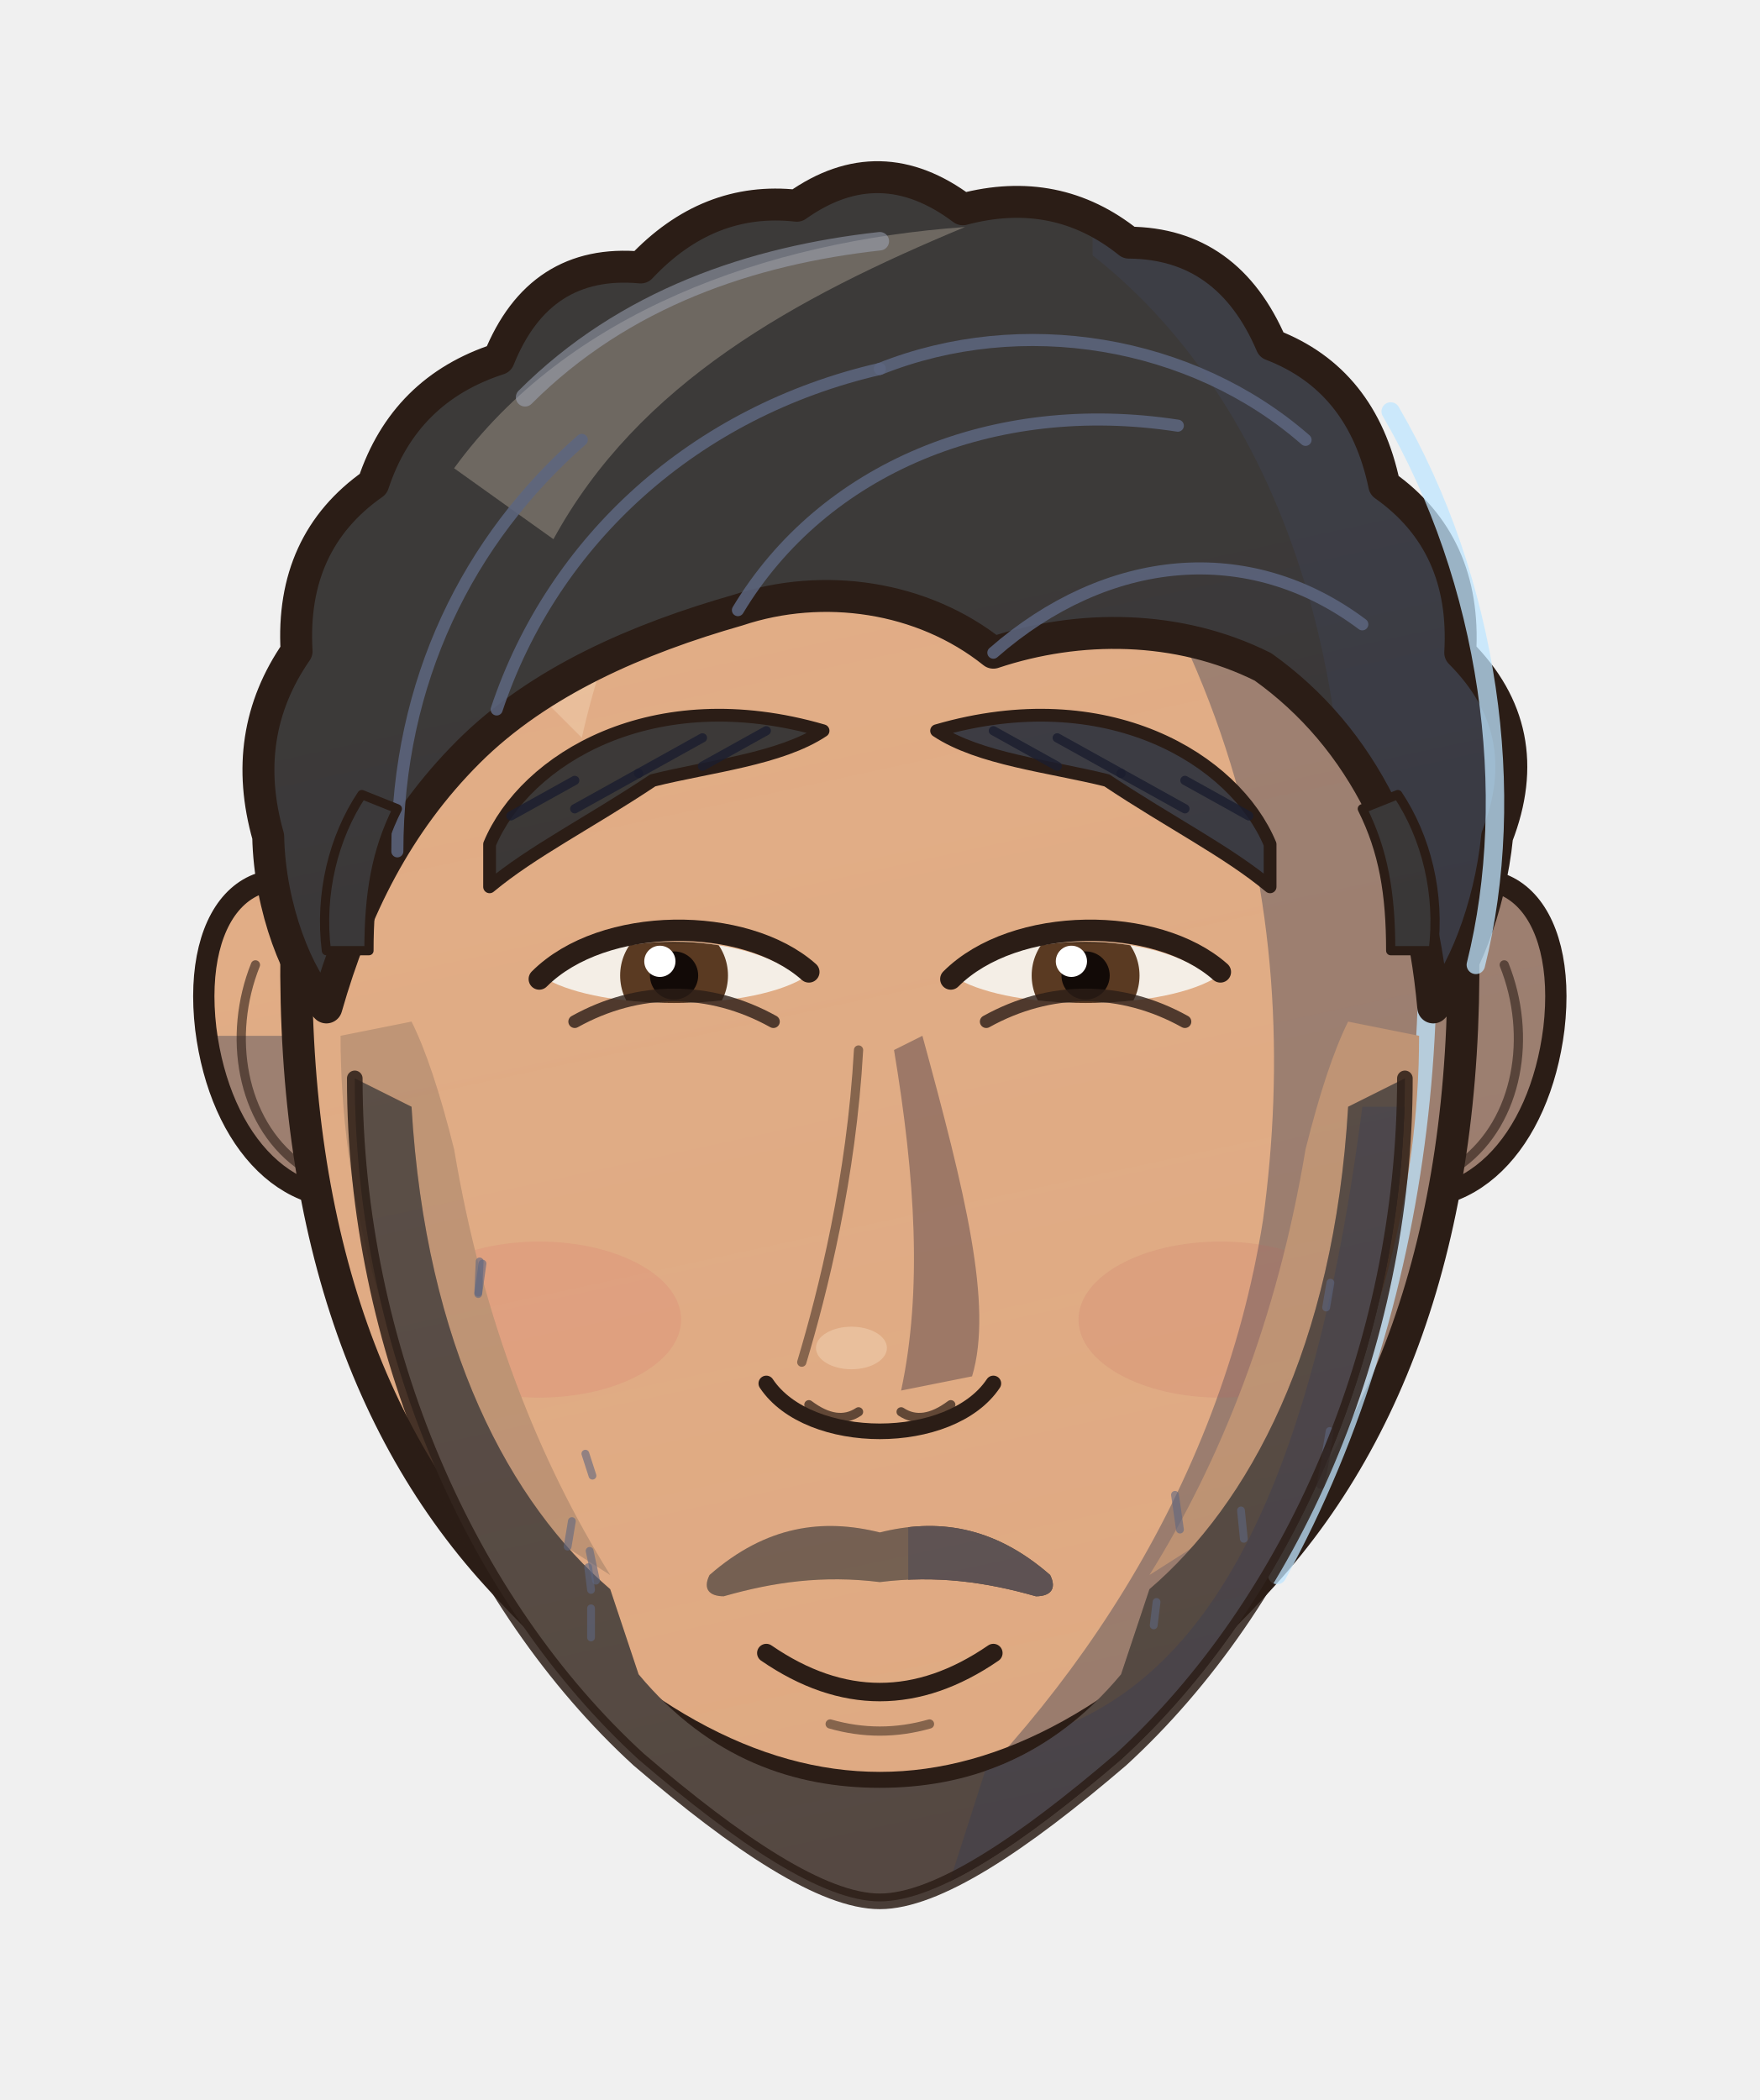
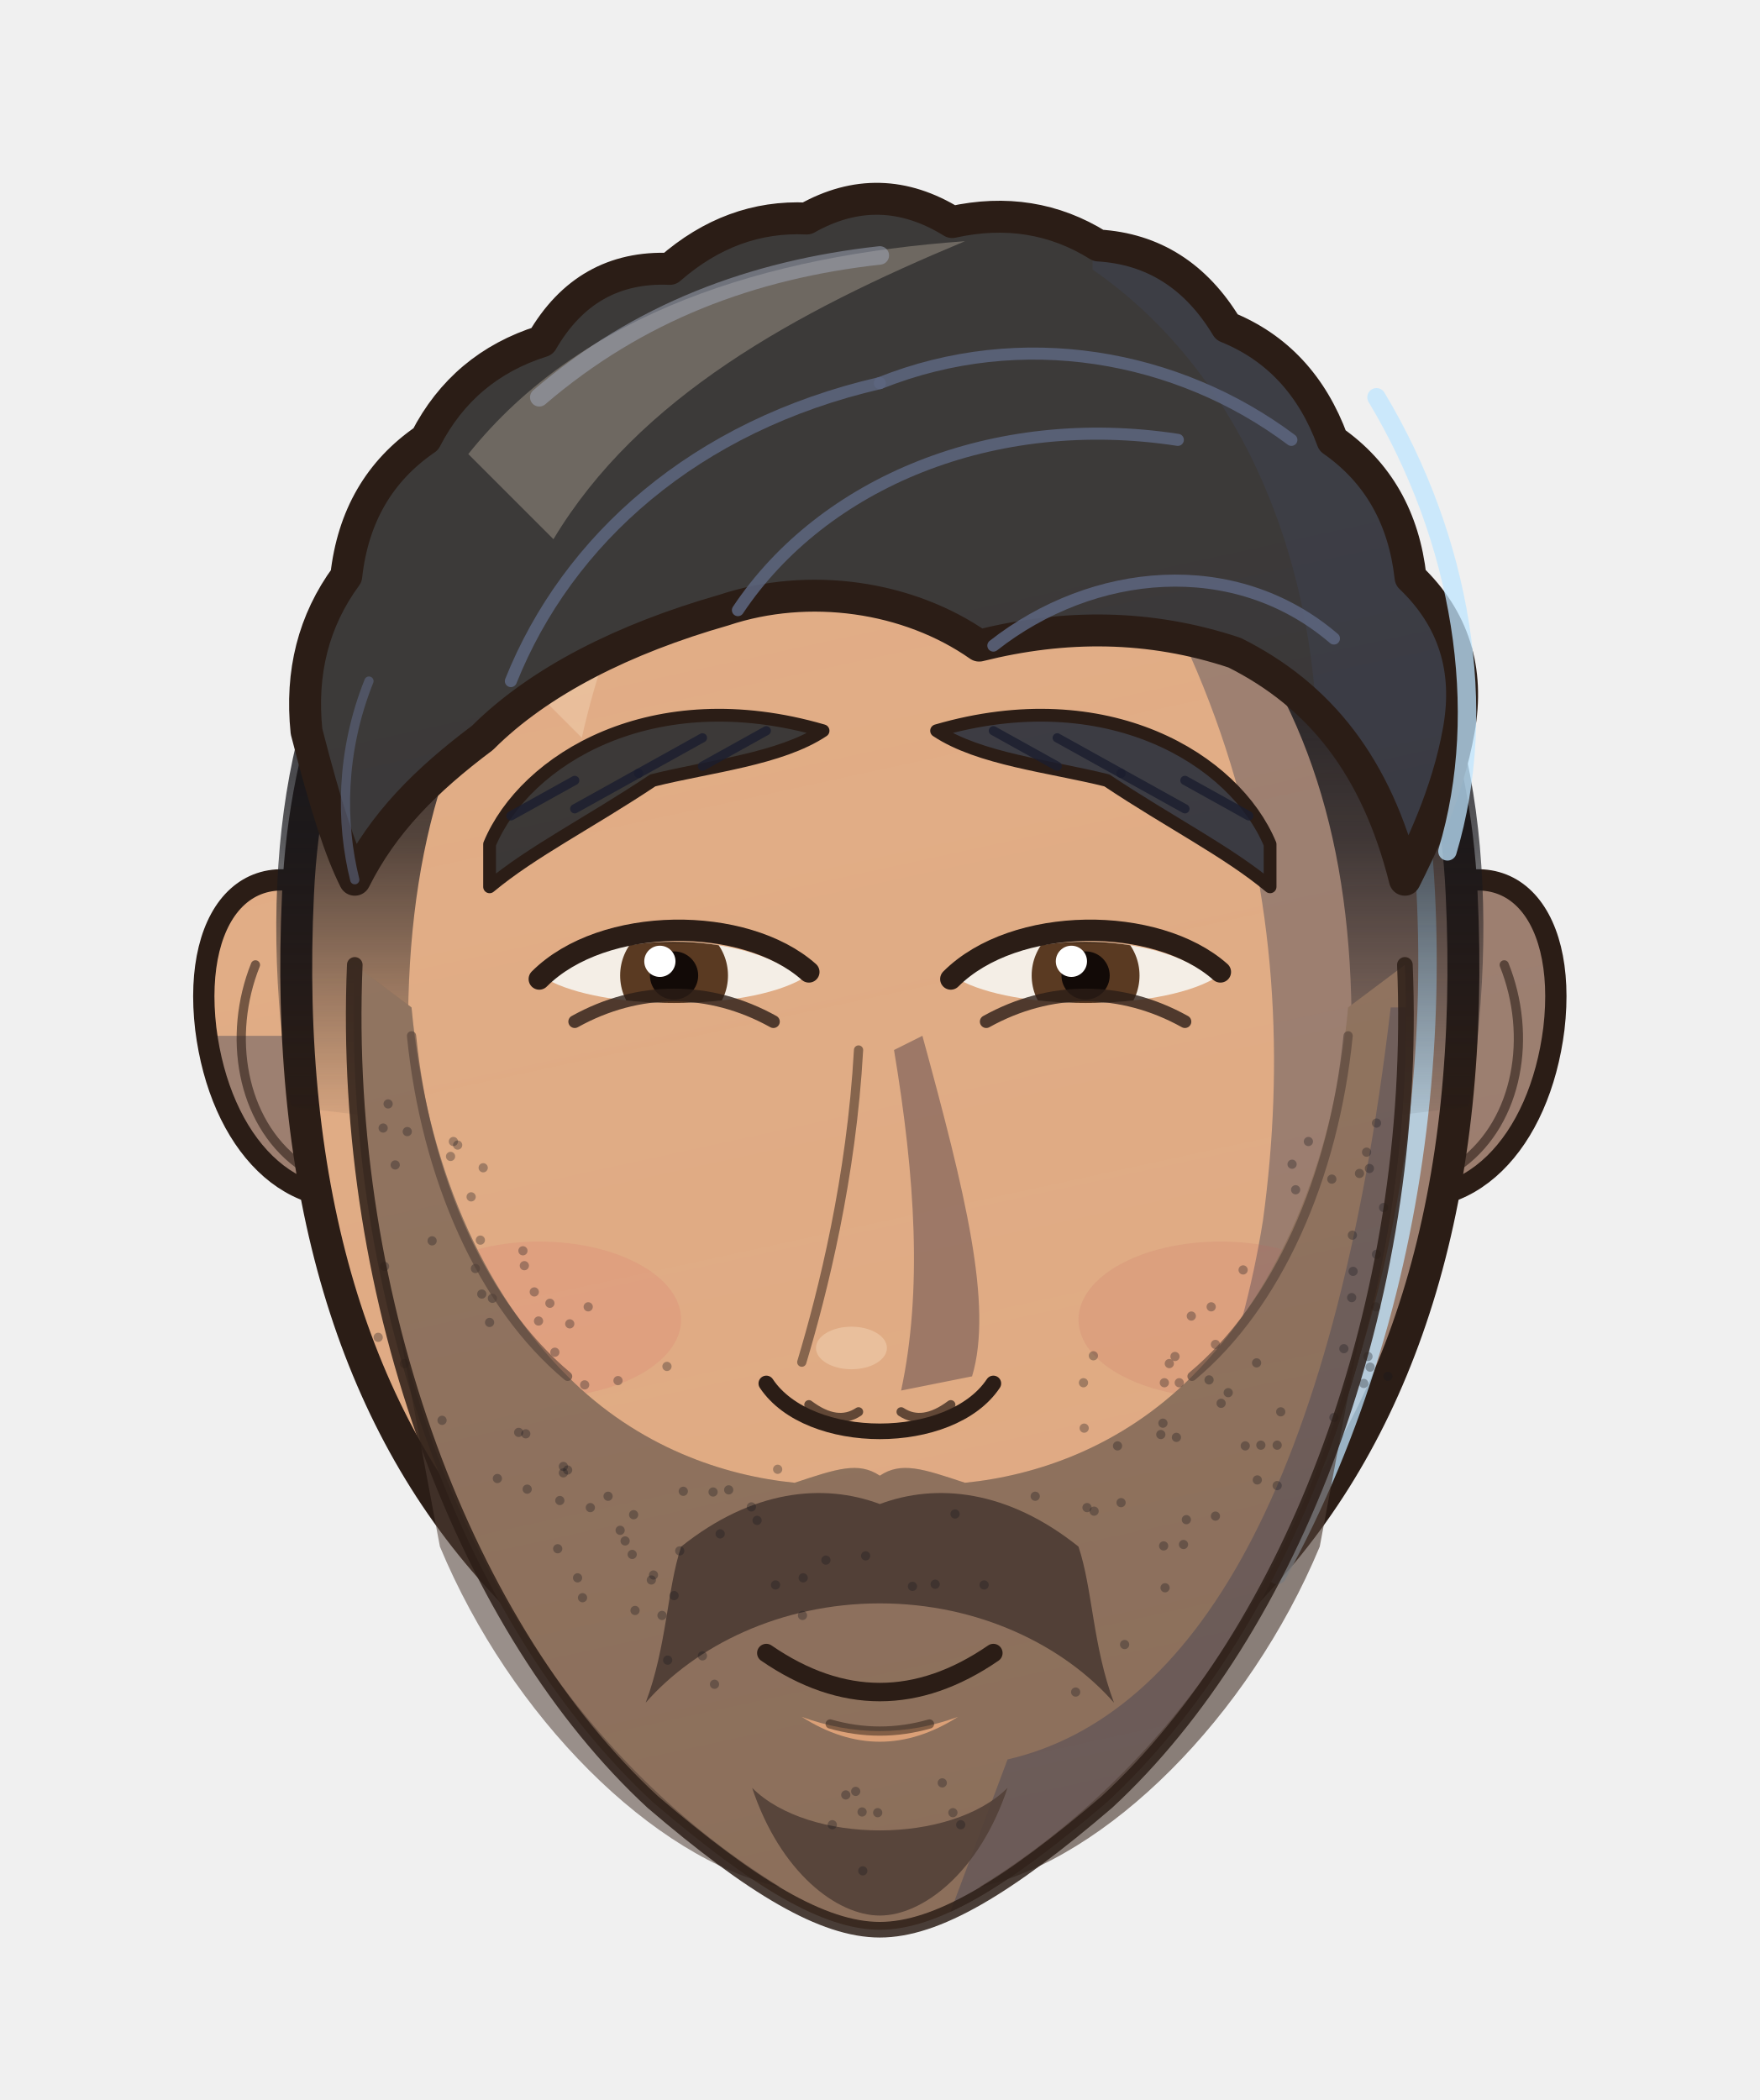
<svg xmlns="http://www.w3.org/2000/svg" viewBox="176 4 248 296" width="248" height="296">
  <defs>
    <linearGradient id="form" gradientUnits="userSpaceOnUse" x1="170" y1="120" x2="470" y2="1500">
      <stop offset="0" stop-color="#fff1d6" stop-opacity="0.16" />
      <stop offset="0.45" stop-color="#fff1d6" stop-opacity="0" />
      <stop offset="1" stop-color="#0b1030" stop-opacity="0.18" />
    </linearGradient>
+     <linearGradient id="fade" x1="0" y1="0" x2="0" y2="1">
+       <stop offset="0" stop-color="#17171c" stop-opacity="1" />
+       <stop offset="0.5" stop-color="#17171c" stop-opacity="0.7" />
+       <stop offset="1" stop-color="#17171c" stop-opacity="0.05" />
+     </linearGradient>
    <clipPath id="c1">
      <path d="M226,132 C212,122 203,132 205,149 C207,165 217,176 230,172 Z" />
    </clipPath>
    <clipPath id="c2">
      <path d="M 374,132 C 388,122 397,132 395,149 C 393,165 383,176 370,172 Z" />
    </clipPath>
    <clipPath id="c3">
      <path d="M300,50 C352,50 380,86 382,130 C384,172 374,204 354,226 C336,246 318,256 300,256 C282,256 264,246 246,226 C226,204 216,172 218,130 C220,86 248,50 300,50 Z" />
    </clipPath>
    <clipPath id="c4">
-       <path d="M213.8,121.9 Q209.7,107.5 217.8,95.8 Q216.9,80.4 228.6,72.2 Q233.0,58.9 246.3,54.6 Q252.0,40.4 266.3,41.7 Q275.8,31.6 288.3,33.0 Q300.0,24.7 311.7,33.5 Q324.9,30.0 335.1,38.2 Q349.1,38.3 355.2,52.6 Q368.0,57.5 371.1,72.4 Q382.7,80.6 381.8,96.0 Q392.8,107.0 387.0,121.9 C386,132 382,142 378,146 C376,124 368,108 354,98 C342,92 328,92 316,96 C306,88 292,86 280,90 C266,94 252,100 242,110 C232,120 226,132 222,146 C218,142 214,132 213.8,121.9 Z" />
+       <path d="M219.2,107.1 Q217.9,94.6 224.8,85.2 Q226.2,72.6 236.0,65.9 Q241.3,55.6 252.4,52.1 Q258.6,41.4 270.4,41.9 Q279.1,34.3 289.7,34.8 Q300.0,29.0 310.2,35.3 Q321.5,32.8 330.8,38.6 Q342.4,39.3 348.9,50.1 Q359.5,54.4 363.8,66.1 Q373.4,72.8 374.8,85.4 Q383.9,94.1 381.6,106.9 C380,116 376,124 374,128 C370,112 362,102 350,96 C338,92 326,92 314,95 C304,88 290,86 278,90 C264,94 252,100 244,108 C236,114 230,120 226,128 C224,124 222,118 219.2,107.1 Z" />
    </clipPath>
    <clipPath id="c5">
-       <path d="M222,138 C221,130 223,122 227,116 L232,118 C229,124 228,130 228,138 Z" />
+       <path d="M245,123 C250,111 268,100 292,107 C286,111 276,112 268,114 C259,120 251,124 245,129 Z" />
    </clipPath>
    <clipPath id="c6">
-       <path d="M 378,138 C 379,130 377,122 373,116 L 368,118 C 371,124 372,130 372,138 Z" />
+       <path d="M 355,123 C 350,111 332,100 308,107 C 314,111 324,112 332,114 C 341,120 349,124 355,129 Z" />
    </clipPath>
    <clipPath id="c7">
-       <path d="M245,123 C250,111 268,100 292,107 C286,111 276,112 268,114 C259,120 251,124 245,129 Z" />
+       <path d="M253,142 C261,135 281,135 289,142 C281,146.5 261,146.5 253,142 Z" />
    </clipPath>
    <clipPath id="c8">
-       <path d="M 355,123 C 350,111 332,100 308,107 C 314,111 324,112 332,114 C 341,120 349,124 355,129 Z" />
+       <path d="M311,142 C319,135 339,135 347,142 C339,146.5 319,146.5 311,142 Z" />
    </clipPath>
    <clipPath id="c9">
-       <path d="M253,142 C261,135 281,135 289,142 C281,146.5 261,146.5 253,142 Z" />
-     </clipPath>
-     <clipPath id="c10">
-       <path d="M311,142 C319,135 339,135 347,142 C339,146.5 319,146.5 311,142 Z" />
-     </clipPath>
-     <clipPath id="c11">
-       <path d="M224,150 C224,172 230,194 240,212 L262,226 C252,210 244,190 240,166 C238,158 236,152 234,148 Z" />
-     </clipPath>
-     <clipPath id="c12">
-       <path d="M 376,150 C 376,172 370,194 360,212 L 338,226 C 348,210 356,190 360,166 C 362,158 364,152 366,148 Z" />
-     </clipPath>
-     <clipPath id="c13">
-       <path d="M226,156 C226,194 242,230 266,252 C280,264 292,272 300,272 C308,272 320,264 334,252 C358,230 374,194 374,156 L366,160 C364,194 352,216 338,228 L334,240 C324,252 312,256 300,256 C288,256 276,252 266,240 L262,228 C248,216 236,194 234,160 Z" />
-     </clipPath>
-     <clipPath id="c14">
-       <path d="M276,226 C284,219 292,218 300,220 C308,218 316,219 324,226 C325,228 324,229 322,229 C315,227 308,226 300,227 C292,226 285,227 278,229 C276,229 275,228 276,226 Z" />
+       <path d="M226,140 C224,188 242,234 268,258 C282,270 292,276 300,276 C308,276 318,270 332,258 C358,234 376,188 374,140 L366,146 C364,168 356,186 344,198 C334,208 322,212 312,213 C306,211 303,210 300,212 C297,210 294,211 288,213 C278,212 266,208 256,198 C244,186 236,168 234,146 Z" />
    </clipPath>
  </defs>
  <rect x="200" y="290" width="200" height="40" fill="none" />
  <path d="M226,132 C212,122 203,132 205,149 C207,165 217,176 230,172 Z" fill="#dba077" />
  <g clip-path="url(#c1)">
    <path d="M190,150 L240,150 L240,190 L190,190 Z" fill="#8c6c5f" />
    <rect x="0" y="0" width="600" height="1400" fill="url(#form)" />
  </g>
  <path d="M226,132 C212,122 203,132 205,149 C207,165 217,176 230,172 Z" fill="none" stroke="#2b1d16" stroke-width="3.0" stroke-linejoin="round" />
  <path d="M 374,132 C 388,122 397,132 395,149 C 393,165 383,176 370,172 Z" fill="#dba077" />
  <g clip-path="url(#c2)">
    <path d="M360,110 L410,110 L410,190 L360,190 Z" fill="#8c6c5f" />
    <rect x="0" y="0" width="600" height="1400" fill="url(#form)" />
  </g>
  <path d="M 374,132 C 388,122 397,132 395,149 C 393,165 383,176 370,172 Z" fill="none" stroke="#2b1d16" stroke-width="3.0" stroke-linejoin="round" />
  <path d="M212,140 C208,150 210,162 218,168" fill="none" stroke="#2b1d16" stroke-width="1.3" stroke-linecap="round" stroke-linejoin="round" opacity="0.6" />
  <path d="M388,140 C392,150 390,162 382,168" fill="none" stroke="#2b1d16" stroke-width="1.3" stroke-linecap="round" stroke-linejoin="round" opacity="0.6" />
  <path d="M300,50 C352,50 380,86 382,130 C384,172 374,204 354,226 C336,246 318,256 300,256 C282,256 264,246 246,226 C226,204 216,172 218,130 C220,86 248,50 300,50 Z" fill="#dba077" />
  <g clip-path="url(#c3)">
    <path d="M300,40 C356,46 386,86 384,130 C384,174 372,210 352,232 C334,254 316,266 300,268 C326,246 348,214 354,176 C360,132 350,82 300,40 Z" fill="#8c6c5f" />
    <path d="M246,96 C252,78 266,66 284,62 C270,74 262,90 258,108 Z" fill="#e6b894" opacity="0.85" />
    <rect x="0" y="0" width="600" height="1400" fill="url(#form)" />
  </g>
  <path d="M300,50 C352,50 380,86 382,130 C384,172 374,204 354,226 C336,246 318,256 300,256 C282,256 264,246 246,226 C226,204 216,172 218,130 C220,86 248,50 300,50 Z" fill="none" stroke="#2b1d16" stroke-width="4.5" stroke-linejoin="round" />
  <path d="M372,96 C382,136 378,186 356,226" fill="none" stroke="#bfe6ff" stroke-width="2.6" stroke-linecap="round" opacity="0.75" />
  <ellipse cx="252" cy="190" rx="20" ry="11" fill="#d9706a" opacity="0.18" />
  <ellipse cx="348" cy="190" rx="20" ry="11" fill="#c0605e" opacity="0.15" />
-   <path d="M213.8,121.9 Q209.7,107.5 217.8,95.8 Q216.9,80.4 228.6,72.2 Q233.0,58.9 246.3,54.6 Q252.0,40.4 266.3,41.7 Q275.8,31.6 288.3,33.0 Q300.0,24.7 311.7,33.5 Q324.9,30.0 335.1,38.2 Q349.1,38.3 355.2,52.6 Q368.0,57.5 371.1,72.4 Q382.7,80.6 381.8,96.0 Q392.8,107.0 387.0,121.9 C386,132 382,142 378,146 C376,124 368,108 354,98 C342,92 328,92 316,96 C306,88 292,86 280,90 C266,94 252,100 242,110 C232,120 226,132 222,146 C218,142 214,132 213.8,121.9 Z" fill="#17171c" />
+   <path d="M217,160 C212,128 216,100 230,82 L248,94 C236,112 232,134 234,162 Z" fill="url(#fade)" />
+   <path d="M 383,160 C 388,128 384,100 370,82 L 352,94 C 364,112 368,134 366,162 Z" fill="url(#fade)" />
+   <path d="M219.2,107.1 Q217.9,94.6 224.8,85.2 Q226.2,72.6 236.0,65.9 Q241.3,55.6 252.4,52.1 Q258.6,41.4 270.4,41.9 Q279.1,34.3 289.7,34.8 Q300.0,29.0 310.2,35.3 Q321.5,32.8 330.8,38.6 Q342.4,39.3 348.9,50.1 Q359.5,54.4 363.8,66.1 Q373.4,72.8 374.8,85.4 Q383.9,94.1 381.6,106.9 C380,116 376,124 374,128 C370,112 362,102 350,96 C338,92 326,92 314,95 C304,88 290,86 278,90 C264,94 252,100 244,108 C236,114 230,120 226,128 C224,124 222,118 219.2,107.1 Z" fill="#17171c" />
  <g clip-path="url(#c4)">
-     <path d="M330,26 C374,40 396,90 384,148 L364,148 C370,104 358,62 330,40 Z" fill="#181b2a" />
-     <path d="M240,70 C256,48 284,38 312,36 C288,46 266,58 254,80 Z" fill="#5d5854" opacity="0.85" />
-     <rect x="0" y="0" width="600" height="1400" fill="url(#form)" />
-   </g>
-   <path d="M213.8,121.9 Q209.7,107.5 217.8,95.8 Q216.9,80.4 228.6,72.2 Q233.0,58.9 246.3,54.6 Q252.0,40.4 266.3,41.7 Q275.8,31.6 288.3,33.0 Q300.0,24.7 311.7,33.5 Q324.9,30.0 335.1,38.2 Q349.1,38.3 355.2,52.6 Q368.0,57.5 371.1,72.4 Q382.7,80.6 381.8,96.0 Q392.8,107.0 387.0,121.9 C386,132 382,142 378,146 C376,124 368,108 354,98 C342,92 328,92 316,96 C306,88 292,86 280,90 C266,94 252,100 242,110 C232,120 226,132 222,146 C218,142 214,132 213.8,121.9 Z" fill="none" stroke="#2b1d16" stroke-width="4.5" stroke-linejoin="round" />
-   <path d="M372,62 C386,86 390,116 384,140" fill="none" stroke="#bfe6ff" stroke-width="2.6" stroke-linecap="round" opacity="0.75" />
-   <path d="M246,104 C254,80 274,62 300,56" fill="none" stroke="#5d6680" stroke-width="1.7" stroke-linecap="round" stroke-linejoin="round" opacity="0.85" />
-   <path d="M280,90 C292,70 316,60 342,64" fill="none" stroke="#5d6680" stroke-width="1.7" stroke-linecap="round" stroke-linejoin="round" opacity="0.85" />
-   <path d="M316,96 C332,82 352,80 368,92" fill="none" stroke="#5d6680" stroke-width="1.7" stroke-linecap="round" stroke-linejoin="round" opacity="0.85" />
-   <path d="M232,124 C232,100 242,80 258,66" fill="none" stroke="#5d6680" stroke-width="1.7" stroke-linecap="round" stroke-linejoin="round" opacity="0.85" />
-   <path d="M300,56 C320,48 344,52 360,66" fill="none" stroke="#5d6680" stroke-width="1.7" stroke-linecap="round" stroke-linejoin="round" opacity="0.85" />
-   <path d="M250,60 C264,46 282,40 300,38" fill="none" stroke="#a3abc0" stroke-width="2.6" stroke-linecap="round" stroke-linejoin="round" opacity="0.5" />
-   <path d="M222,138 C221,130 223,122 227,116 L232,118 C229,124 228,130 228,138 Z" fill="#17171c" />
+     <path d="M330,28 C372,40 392,86 380,130 L360,130 C366,96 356,60 330,42 Z" fill="#181b2a" />
+     <path d="M242,68 C258,48 284,40 312,38 C288,48 266,60 254,80 Z" fill="#5d5854" opacity="0.85" />
+     <rect x="0" y="0" width="600" height="1400" fill="url(#form)" />
+   </g>
+   <path d="M219.2,107.1 Q217.9,94.6 224.8,85.2 Q226.2,72.6 236.0,65.9 Q241.3,55.6 252.4,52.1 Q258.6,41.4 270.4,41.9 Q279.1,34.3 289.7,34.8 Q300.0,29.0 310.2,35.3 Q321.5,32.8 330.8,38.6 Q342.4,39.3 348.9,50.1 Q359.5,54.4 363.8,66.1 Q373.4,72.8 374.8,85.4 Q383.9,94.1 381.6,106.9 C380,116 376,124 374,128 C370,112 362,102 350,96 C338,92 326,92 314,95 C304,88 290,86 278,90 C264,94 252,100 244,108 C236,114 230,120 226,128 C224,124 222,118 219.2,107.1 Z" fill="none" stroke="#2b1d16" stroke-width="4.5" stroke-linejoin="round" />
+   <path d="M370,60 C382,80 386,104 380,124" fill="none" stroke="#bfe6ff" stroke-width="2.6" stroke-linecap="round" opacity="0.75" />
+   <path d="M248,100 C256,80 274,64 300,58" fill="none" stroke="#5d6680" stroke-width="1.7" stroke-linecap="round" stroke-linejoin="round" opacity="0.85" />
+   <path d="M280,90 C292,72 316,62 342,66" fill="none" stroke="#5d6680" stroke-width="1.7" stroke-linecap="round" stroke-linejoin="round" opacity="0.85" />
+   <path d="M316,95 C330,84 350,82 364,94" fill="none" stroke="#5d6680" stroke-width="1.7" stroke-linecap="round" stroke-linejoin="round" opacity="0.85" />
+   <path d="M300,58 C320,50 342,54 358,66" fill="none" stroke="#5d6680" stroke-width="1.7" stroke-linecap="round" stroke-linejoin="round" opacity="0.85" />
+   <path d="M252,60 C266,48 282,42 300,40" fill="none" stroke="#a3abc0" stroke-width="2.6" stroke-linecap="round" stroke-linejoin="round" opacity="0.5" />
+   <path d="M226,128 C224,120 224,110 228,100" fill="none" stroke="#5d6680" stroke-width="1.3" stroke-linecap="round" stroke-linejoin="round" opacity="0.6" />
+   <path d="M245,123 C250,111 268,100 292,107 C286,111 276,112 268,114 C259,120 251,124 245,129 Z" fill="#18171a" />
  <g clip-path="url(#c5)">
-     <rect x="0" y="0" width="600" height="1400" fill="url(#form)" />
-   </g>
-   <path d="M222,138 C221,130 223,122 227,116 L232,118 C229,124 228,130 228,138 Z" fill="none" stroke="#2b1d16" stroke-width="1.3" stroke-linejoin="round" />
-   <path d="M 378,138 C 379,130 377,122 373,116 L 368,118 C 371,124 372,130 372,138 Z" fill="#17171c" />
-   <g clip-path="url(#c6)">
-     <rect x="0" y="0" width="600" height="1400" fill="url(#form)" />
-   </g>
-   <path d="M 378,138 C 379,130 377,122 373,116 L 368,118 C 371,124 372,130 372,138 Z" fill="none" stroke="#2b1d16" stroke-width="1.3" stroke-linejoin="round" />
-   <path d="M245,123 C250,111 268,100 292,107 C286,111 276,112 268,114 C259,120 251,124 245,129 Z" fill="#18171a" />
-   <g clip-path="url(#c7)">
    <rect x="0" y="0" width="600" height="1400" fill="url(#form)" />
  </g>
  <path d="M245,123 C250,111 268,100 292,107 C286,111 276,112 268,114 C259,120 251,124 245,129 Z" fill="none" stroke="#2b1d16" stroke-width="1.8" stroke-linejoin="round" />
  <path d="M 355,123 C 350,111 332,100 308,107 C 314,111 324,112 332,114 C 341,120 349,124 355,129 Z" fill="#18171a" />
-   <g clip-path="url(#c8)">
+   <g clip-path="url(#c6)">
    <path d="M300,90 L360,90 L360,130 L300,130 Z" fill="#191b28" />
    <rect x="0" y="0" width="600" height="1400" fill="url(#form)" />
  </g>
  <path d="M 355,123 C 350,111 332,100 308,107 C 314,111 324,112 332,114 C 341,120 349,124 355,129 Z" fill="none" stroke="#2b1d16" stroke-width="1.8" stroke-linejoin="round" />
  <path d="M248,119 l9,-5" fill="none" stroke="#1a1d2e" stroke-width="1.3" stroke-linecap="round" stroke-linejoin="round" opacity="0.8" />
  <path d="M257,118 l9,-5" fill="none" stroke="#1a1d2e" stroke-width="1.3" stroke-linecap="round" stroke-linejoin="round" opacity="0.8" />
  <path d="M266,113 l9,-5" fill="none" stroke="#1a1d2e" stroke-width="1.3" stroke-linecap="round" stroke-linejoin="round" opacity="0.8" />
  <path d="M275,112 l9,-5" fill="none" stroke="#1a1d2e" stroke-width="1.3" stroke-linecap="round" stroke-linejoin="round" opacity="0.8" />
  <path d="M352,119 l-9,-5" fill="none" stroke="#1a1d2e" stroke-width="1.3" stroke-linecap="round" stroke-linejoin="round" opacity="0.8" />
  <path d="M343,118 l-9,-5" fill="none" stroke="#1a1d2e" stroke-width="1.3" stroke-linecap="round" stroke-linejoin="round" opacity="0.8" />
  <path d="M334,113 l-9,-5" fill="none" stroke="#1a1d2e" stroke-width="1.3" stroke-linecap="round" stroke-linejoin="round" opacity="0.8" />
  <path d="M325,112 l-9,-5" fill="none" stroke="#1a1d2e" stroke-width="1.3" stroke-linecap="round" stroke-linejoin="round" opacity="0.8" />
  <path d="M253,142 C261,135 281,135 289,142 C281,146.5 261,146.5 253,142 Z" fill="#f4eee6" />
-   <g clip-path="url(#c9)">
+   <g clip-path="url(#c7)">
    <circle cx="271" cy="141.5" r="7.6" fill="#5a3a22" />
    <circle cx="271" cy="141.5" r="3.4" fill="#120a07" />
    <circle cx="269" cy="139.5" r="2.2" fill="#fff" />
    <path d="M251,130 L291,130 L291,137 L251,137 Z" fill="#000" opacity="0.18" />
  </g>
  <path d="M252,142 C261,133 281,133 290,141" fill="none" stroke="#2b1d16" stroke-width="3.0" stroke-linecap="round" stroke-linejoin="round" opacity="1.0" />
  <path d="M257,148 C266,143 276,143 285,148" fill="none" stroke="#2b1d16" stroke-width="1.8" stroke-linecap="round" stroke-linejoin="round" opacity="0.8" />
  <path d="M311,142 C319,135 339,135 347,142 C339,146.5 319,146.5 311,142 Z" fill="#f4eee6" />
-   <g clip-path="url(#c10)">
+   <g clip-path="url(#c8)">
    <circle cx="329" cy="141.5" r="7.6" fill="#5a3a22" />
    <circle cx="329" cy="141.5" r="3.4" fill="#120a07" />
    <circle cx="327" cy="139.5" r="2.2" fill="#fff" />
    <path d="M309,130 L349,130 L349,137 L309,137 Z" fill="#000" opacity="0.18" />
  </g>
  <path d="M310,142 C319,133 339,133 348,141" fill="none" stroke="#2b1d16" stroke-width="3.0" stroke-linecap="round" stroke-linejoin="round" opacity="1.0" />
  <path d="M315,148 C324,143 334,143 343,148" fill="none" stroke="#2b1d16" stroke-width="1.8" stroke-linecap="round" stroke-linejoin="round" opacity="0.8" />
  <path d="M306,150 C312,172 316,188 313,198 L303,200 C306,186 305,170 302,152 Z" fill="#8c6c5f" opacity="0.8" />
  <path d="M297,152 C296,170 292,186 289,196" fill="none" stroke="#2b1d16" stroke-width="1.3" stroke-linecap="round" stroke-linejoin="round" opacity="0.5" />
  <path d="M284,199 C290,208 310,208 316,199" fill="none" stroke="#2b1d16" stroke-width="2.2" stroke-linecap="round" stroke-linejoin="round" opacity="1.0" />
  <path d="M290,202 q4,3 7,1 M310,202 q-4,3 -7,1" fill="none" stroke="#2b1d16" stroke-width="1.3" stroke-linecap="round" stroke-linejoin="round" opacity="0.7" />
  <ellipse cx="296" cy="194" rx="5" ry="3" fill="#ebc4a2" opacity="0.8" />
+   <path d="M226,140 C224,188 242,234 268,258 C282,270 292,276 300,276 C308,276 318,270 332,258 C358,234 376,188 374,140 L366,146 C364,168 356,186 344,198 C334,208 322,212 312,213 C306,211 303,210 300,212 C297,210 294,211 288,213 C278,212 266,208 256,198 C244,186 236,168 234,146 Z" fill="#7d5e4b" />
+   <g clip-path="url(#c9)">
+     <path d="M318,252 C344,246 364,214 372,146 L400,146 L400,300 L300,300 Z" fill="#584747" />
+     <rect x="0" y="0" width="600" height="1400" fill="url(#form)" />
+   </g>
+   <path d="M272,222 C282,214 292,213 300,216 C308,213 318,214 328,222 C330,228 330,236 333,244 C326,236 314,230 300,230 C286,230 274,236 267,244 C270,236 270,228 272,222 Z" fill="#524037" />
+   <path d="M282,256 C290,264 310,264 318,256 C314,268 306,274 300,274 C294,274 286,268 282,256 Z" fill="#524037" opacity="0.9" />
+   <path d="M232,190 C240,226 260,254 286,270 C268,266 248,246 238,222 Z" fill="#524037" opacity="0.55" />
+   <path d="M368,190 C360,226 340,254 314,270 C332,266 352,246 362,222 Z" fill="#524037" opacity="0.65" />
+   <circle cx="368.2" cy="199.0" r="0.65" fill="#17171c" opacity="0.32" />
+   <circle cx="282.7" cy="218.3" r="0.65" fill="#17171c" opacity="0.32" />
+   <circle cx="240.5" cy="165.4" r="0.65" fill="#17171c" opacity="0.32" />
+   <circle cx="254.6" cy="222.3" r="0.65" fill="#17171c" opacity="0.32" />
+   <circle cx="258.4" cy="199.2" r="0.65" fill="#17171c" opacity="0.32" />
+   <circle cx="296.6" cy="256.5" r="0.65" fill="#17171c" opacity="0.32" />
+   <circle cx="330.2" cy="217.0" r="0.65" fill="#17171c" opacity="0.32" />
+   <circle cx="258.1" cy="229.2" r="0.65" fill="#17171c" opacity="0.32" />
+   <circle cx="255.4" cy="211.6" r="0.65" fill="#17171c" opacity="0.32" />
+   <circle cx="356.0" cy="207.7" r="0.65" fill="#17171c" opacity="0.32" />
+   <circle cx="249.7" cy="180.3" r="0.65" fill="#17171c" opacity="0.32" />
+   <circle cx="230.7" cy="159.6" r="0.65" fill="#17171c" opacity="0.32" />
+   <circle cx="341.8" cy="206.6" r="0.65" fill="#17171c" opacity="0.32" />
+   <circle cx="256.0" cy="211.2" r="0.65" fill="#17171c" opacity="0.32" />
+   <circle cx="369.0" cy="168.7" r="0.65" fill="#17171c" opacity="0.32" />
+   <circle cx="289.1" cy="231.7" r="0.65" fill="#17171c" opacity="0.32" />
+   <circle cx="265.1" cy="223.1" r="0.65" fill="#17171c" opacity="0.32" />
+   <circle cx="343.9" cy="189.5" r="0.65" fill="#17171c" opacity="0.32" />
+   <circle cx="250.3" cy="213.9" r="0.65" fill="#17171c" opacity="0.32" />
+   <circle cx="328.7" cy="198.9" r="0.65" fill="#17171c" opacity="0.32" />
+   <circle cx="259.2" cy="216.5" r="0.65" fill="#17171c" opacity="0.32" />
+   <circle cx="308.8" cy="255.3" r="0.65" fill="#17171c" opacity="0.32" />
+   <circle cx="334.5" cy="235.8" r="0.65" fill="#17171c" opacity="0.32" />
+   <circle cx="310.6" cy="217.4" r="0.65" fill="#17171c" opacity="0.32" />
+   <circle cx="245.4" cy="187.0" r="0.65" fill="#17171c" opacity="0.32" />
+   <circle cx="249.9" cy="182.4" r="0.65" fill="#17171c" opacity="0.32" />
+   <circle cx="365.4" cy="194.1" r="0.65" fill="#17171c" opacity="0.32" />
+   <circle cx="285.6" cy="211.1" r="0.65" fill="#17171c" opacity="0.32" />
+   <circle cx="368.8" cy="195.2" r="0.65" fill="#17171c" opacity="0.32" />
+   <circle cx="314.7" cy="227.4" r="0.65" fill="#17171c" opacity="0.32" />
+   <circle cx="265.5" cy="231.0" r="0.65" fill="#17171c" opacity="0.32" />
+   <circle cx="239.9" cy="164.9" r="0.65" fill="#17171c" opacity="0.32" />
+   <circle cx="364.0" cy="203.8" r="0.65" fill="#17171c" opacity="0.32" />
+   <circle cx="298.0" cy="223.3" r="0.65" fill="#17171c" opacity="0.32" />
+   <circle cx="358.1" cy="168.1" r="0.65" fill="#17171c" opacity="0.32" />
+   <circle cx="347.3" cy="193.5" r="0.65" fill="#17171c" opacity="0.32" />
+   <circle cx="371.0" cy="174.2" r="0.65" fill="#17171c" opacity="0.32" />
+   <circle cx="245.0" cy="190.4" r="0.65" fill="#17171c" opacity="0.32" />
+   <circle cx="261.7" cy="214.9" r="0.65" fill="#17171c" opacity="0.32" />
+   <circle cx="244.1" cy="168.6" r="0.65" fill="#17171c" opacity="0.32" />
+   <circle cx="276.5" cy="214.3" r="0.65" fill="#17171c" opacity="0.32" />
+   <circle cx="263.4" cy="219.7" r="0.65" fill="#17171c" opacity="0.32" />
+   <circle cx="268.1" cy="226.0" r="0.65" fill="#17171c" opacity="0.32" />
+   <circle cx="250.1" cy="206.1" r="0.65" fill="#17171c" opacity="0.32" />
+   <circle cx="239.5" cy="167.0" r="0.65" fill="#17171c" opacity="0.32" />
+   <circle cx="310.3" cy="259.5" r="0.65" fill="#17171c" opacity="0.32" />
+   <circle cx="363.7" cy="170.2" r="0.65" fill="#17171c" opacity="0.32" />
+   <circle cx="339.9" cy="204.6" r="0.65" fill="#17171c" opacity="0.32" />
+   <circle cx="272.3" cy="214.2" r="0.65" fill="#17171c" opacity="0.32" />
+   <circle cx="230.0" cy="163.0" r="0.65" fill="#17171c" opacity="0.32" />
+   <circle cx="329.2" cy="216.5" r="0.65" fill="#17171c" opacity="0.32" />
+   <circle cx="242.4" cy="172.7" r="0.65" fill="#17171c" opacity="0.32" />
+   <circle cx="295.2" cy="257.0" r="0.65" fill="#17171c" opacity="0.32" />
+   <circle cx="366.7" cy="183.2" r="0.65" fill="#17171c" opacity="0.32" />
+   <circle cx="230.2" cy="182.5" r="0.65" fill="#17171c" opacity="0.32" />
+   <circle cx="347.3" cy="217.7" r="0.65" fill="#17171c" opacity="0.32" />
+   <circle cx="369.9" cy="188.2" r="0.65" fill="#17171c" opacity="0.32" />
+   <circle cx="229.3" cy="192.5" r="0.65" fill="#17171c" opacity="0.32" />
+   <circle cx="297.5" cy="259.4" r="0.65" fill="#17171c" opacity="0.32" />
+   <circle cx="342.2" cy="198.9" r="0.65" fill="#17171c" opacity="0.32" />
+   <circle cx="369.1" cy="196.7" r="0.65" fill="#17171c" opacity="0.32" />
+   <circle cx="340.2" cy="227.8" r="0.65" fill="#17171c" opacity="0.32" />
+   <circle cx="246.1" cy="212.4" r="0.65" fill="#17171c" opacity="0.32" />
+   <circle cx="370.0" cy="162.3" r="0.65" fill="#17171c" opacity="0.32" />
+   <circle cx="251.3" cy="186.1" r="0.65" fill="#17171c" opacity="0.32" />
+   <circle cx="333.5" cy="207.8" r="0.65" fill="#17171c" opacity="0.32" />
+   <circle cx="371.6" cy="198.0" r="0.65" fill="#17171c" opacity="0.32" />
+   <circle cx="368.6" cy="166.4" r="0.65" fill="#17171c" opacity="0.32" />
+   <circle cx="349.1" cy="200.3" r="0.65" fill="#17171c" opacity="0.32" />
+   <circle cx="270.0" cy="196.6" r="0.65" fill="#17171c" opacity="0.32" />
+   <circle cx="360.4" cy="164.9" r="0.65" fill="#17171c" opacity="0.32" />
+   <circle cx="356.5" cy="203.0" r="0.65" fill="#17171c" opacity="0.32" />
+   <circle cx="340.1" cy="198.9" r="0.65" fill="#17171c" opacity="0.32" />
+   <circle cx="339.6" cy="206.2" r="0.65" fill="#17171c" opacity="0.32" />
+   <circle cx="327.6" cy="242.5" r="0.65" fill="#17171c" opacity="0.32" />
+   <circle cx="264.1" cy="221.2" r="0.65" fill="#17171c" opacity="0.32" />
+   <circle cx="293.3" cy="261.2" r="0.65" fill="#17171c" opacity="0.32" />
+   <circle cx="328.8" cy="205.3" r="0.65" fill="#17171c" opacity="0.32" />
+   <circle cx="370.0" cy="180.8" r="0.65" fill="#17171c" opacity="0.32" />
+   <circle cx="243.7" cy="178.8" r="0.65" fill="#17171c" opacity="0.32" />
+   <circle cx="253.5" cy="187.7" r="0.65" fill="#17171c" opacity="0.32" />
+   <circle cx="254.9" cy="215.5" r="0.65" fill="#17171c" opacity="0.32" />
+   <circle cx="366.6" cy="178.1" r="0.65" fill="#17171c" opacity="0.32" />
+   <circle cx="353.2" cy="212.6" r="0.65" fill="#17171c" opacity="0.32" />
+   <circle cx="307.8" cy="227.3" r="0.65" fill="#17171c" opacity="0.32" />
+   <circle cx="231.7" cy="168.2" r="0.65" fill="#17171c" opacity="0.32" />
+   <circle cx="270.1" cy="238.0" r="0.65" fill="#17171c" opacity="0.32" />
+   <circle cx="276.7" cy="241.4" r="0.65" fill="#17171c" opacity="0.32" />
+   <circle cx="366.5" cy="186.9" r="0.65" fill="#17171c" opacity="0.32" />
+   <circle cx="351.5" cy="207.8" r="0.65" fill="#17171c" opacity="0.32" />
+   <circle cx="256.3" cy="190.6" r="0.65" fill="#17171c" opacity="0.32" />
+   <circle cx="263.1" cy="198.6" r="0.65" fill="#17171c" opacity="0.32" />
+   <circle cx="265.3" cy="217.5" r="0.65" fill="#17171c" opacity="0.32" />
+   <circle cx="243.9" cy="186.4" r="0.65" fill="#17171c" opacity="0.32" />
+   <circle cx="340.8" cy="196.2" r="0.65" fill="#17171c" opacity="0.32" />
+   <circle cx="299.7" cy="259.5" r="0.65" fill="#17171c" opacity="0.32" />
+   <circle cx="236.9" cy="178.9" r="0.65" fill="#17171c" opacity="0.32" />
+   <circle cx="233.0" cy="196.2" r="0.65" fill="#17171c" opacity="0.32" />
+   <circle cx="292.4" cy="223.9" r="0.65" fill="#17171c" opacity="0.32" />
+   <circle cx="348.1" cy="201.8" r="0.65" fill="#17171c" opacity="0.32" />
+   <circle cx="277.5" cy="220.2" r="0.65" fill="#17171c" opacity="0.32" />
+   <circle cx="346.4" cy="198.5" r="0.65" fill="#17171c" opacity="0.32" />
+   <circle cx="341.6" cy="195.2" r="0.65" fill="#17171c" opacity="0.32" />
+   <circle cx="233.4" cy="163.5" r="0.65" fill="#17171c" opacity="0.32" />
+   <circle cx="367.6" cy="169.4" r="0.65" fill="#17171c" opacity="0.32" />
+   <circle cx="251.9" cy="190.2" r="0.65" fill="#17171c" opacity="0.32" />
+   <circle cx="343.2" cy="218.2" r="0.65" fill="#17171c" opacity="0.32" />
+   <circle cx="346.7" cy="188.2" r="0.65" fill="#17171c" opacity="0.32" />
+   <circle cx="269.3" cy="231.7" r="0.65" fill="#17171c" opacity="0.32" />
+   <circle cx="255.4" cy="210.7" r="0.65" fill="#17171c" opacity="0.32" />
+   <circle cx="267.8" cy="226.7" r="0.65" fill="#17171c" opacity="0.32" />
+   <circle cx="356.0" cy="213.4" r="0.65" fill="#17171c" opacity="0.32" />
+   <circle cx="311.4" cy="261.2" r="0.65" fill="#17171c" opacity="0.32" />
+   <circle cx="257.4" cy="226.4" r="0.65" fill="#17171c" opacity="0.32" />
+   <circle cx="271.0" cy="228.9" r="0.65" fill="#17171c" opacity="0.32" />
+   <circle cx="243.0" cy="182.8" r="0.65" fill="#17171c" opacity="0.32" />
+   <circle cx="254.2" cy="194.6" r="0.65" fill="#17171c" opacity="0.32" />
+   <circle cx="340.0" cy="221.9" r="0.65" fill="#17171c" opacity="0.32" />
+   <circle cx="281.9" cy="216.4" r="0.65" fill="#17171c" opacity="0.32" />
+   <circle cx="353.1" cy="196.1" r="0.65" fill="#17171c" opacity="0.32" />
+   <circle cx="278.7" cy="214.0" r="0.65" fill="#17171c" opacity="0.32" />
+   <circle cx="289.2" cy="226.4" r="0.65" fill="#17171c" opacity="0.32" />
+   <circle cx="330.1" cy="195.1" r="0.65" fill="#17171c" opacity="0.32" />
+   <circle cx="321.9" cy="214.9" r="0.65" fill="#17171c" opacity="0.32" />
+   <circle cx="285.3" cy="227.4" r="0.65" fill="#17171c" opacity="0.32" />
+   <circle cx="249.1" cy="205.9" r="0.65" fill="#17171c" opacity="0.32" />
+   <circle cx="342.8" cy="221.7" r="0.65" fill="#17171c" opacity="0.32" />
+   <circle cx="358.6" cy="171.7" r="0.65" fill="#17171c" opacity="0.32" />
+   <circle cx="304.6" cy="227.6" r="0.65" fill="#17171c" opacity="0.32" />
+   <circle cx="353.7" cy="207.7" r="0.65" fill="#17171c" opacity="0.32" />
+   <circle cx="351.2" cy="183.0" r="0.65" fill="#17171c" opacity="0.32" />
+   <circle cx="334.0" cy="215.8" r="0.65" fill="#17171c" opacity="0.32" />
+   <circle cx="238.3" cy="204.2" r="0.65" fill="#17171c" opacity="0.32" />
+   <circle cx="258.9" cy="188.2" r="0.65" fill="#17171c" opacity="0.32" />
+   <circle cx="271.8" cy="222.6" r="0.65" fill="#17171c" opacity="0.32" />
+   <circle cx="297.6" cy="267.7" r="0.65" fill="#17171c" opacity="0.32" />
+   <circle cx="275.0" cy="237.4" r="0.65" fill="#17171c" opacity="0.32" />
+   <path d="M226,140 C224,188 242,234 268,258 C282,270 292,276 300,276 C308,276 318,270 332,258 C358,234 376,188 374,140" fill="none" stroke="#2b1d16" stroke-width="2.2" stroke-linecap="round" stroke-linejoin="round" opacity="0.85" />
+   <path d="M234,150 C236,170 244,188 256,198" fill="none" stroke="#524037" stroke-width="1.3" stroke-linecap="round" stroke-linejoin="round" opacity="0.6" />
+   <path d="M 366,150 C 364,170 356,188 344,198" fill="none" stroke="#524037" stroke-width="1.3" stroke-linecap="round" stroke-linejoin="round" opacity="0.6" />
+   <path d="M289,246 Q300,253 311,246 Q300,250 289,246 Z" fill="#dba077" />
  <path d="M284,237 Q300,248 316,237" fill="none" stroke="#2b1d16" stroke-width="2.6" stroke-linecap="round" stroke-linejoin="round" opacity="1.0" />
  <path d="M293,247 Q300,249 307,247" fill="none" stroke="#2b1d16" stroke-width="1.3" stroke-linecap="round" stroke-linejoin="round" opacity="0.5" />
-   <path d="M224,150 C224,172 230,194 240,212 L262,226 C252,210 244,190 240,166 C238,158 236,152 234,148 Z" fill="#b48565" />
-   <g clip-path="url(#c11)">
-     <rect x="0" y="0" width="600" height="1400" fill="url(#form)" />
-   </g>
-   <path d="M 376,150 C 376,172 370,194 360,212 L 338,226 C 348,210 356,190 360,166 C 362,158 364,152 366,148 Z" fill="#b48565" />
-   <g clip-path="url(#c12)">
-     <rect x="0" y="0" width="600" height="1400" fill="url(#form)" />
-   </g>
-   <path d="M226,156 C226,194 242,230 266,252 C280,264 292,272 300,272 C308,272 320,264 334,252 C358,230 374,194 374,156 L366,160 C364,194 352,216 338,228 L334,240 C324,252 312,256 300,256 C288,256 276,252 266,240 L262,228 C248,216 236,194 234,160 Z" fill="#3e322e" />
-   <g clip-path="url(#c13)">
-     <path d="M316,250 C342,246 360,222 368,160 L400,160 L400,300 L300,300 Z" fill="#312c35" />
-     <rect x="0" y="0" width="600" height="1400" fill="url(#form)" />
-   </g>
-   <path d="M363.0,208.7 l-0.9,4.6" fill="none" stroke="#5d6680" stroke-width="1.1" stroke-linecap="round" stroke-linejoin="round" opacity="0.6" />
-   <path d="M244.0,182.1 l-0.6,4.3" fill="none" stroke="#5d6680" stroke-width="1.1" stroke-linecap="round" stroke-linejoin="round" opacity="0.6" />
-   <path d="M258.5,208.9 l1.0,3.1" fill="none" stroke="#5d6680" stroke-width="1.1" stroke-linecap="round" stroke-linejoin="round" opacity="0.6" />
-   <path d="M258.9,224.9 l0.4,3.2" fill="none" stroke="#5d6680" stroke-width="1.1" stroke-linecap="round" stroke-linejoin="round" opacity="0.6" />
-   <path d="M259.3,230.7 l-0.0,4.1" fill="none" stroke="#5d6680" stroke-width="1.1" stroke-linecap="round" stroke-linejoin="round" opacity="0.6" />
-   <path d="M341.6,214.7 l0.7,4.9" fill="none" stroke="#5d6680" stroke-width="1.1" stroke-linecap="round" stroke-linejoin="round" opacity="0.6" />
-   <path d="M256.6,218.4 l-0.6,3.6" fill="none" stroke="#5d6680" stroke-width="1.1" stroke-linecap="round" stroke-linejoin="round" opacity="0.6" />
-   <path d="M363.5,184.8 l-0.6,3.5" fill="none" stroke="#5d6680" stroke-width="1.1" stroke-linecap="round" stroke-linejoin="round" opacity="0.6" />
-   <path d="M339.0,229.8 l-0.4,3.3" fill="none" stroke="#5d6680" stroke-width="1.1" stroke-linecap="round" stroke-linejoin="round" opacity="0.6" />
-   <path d="M259.1,222.6 l0.9,4.2" fill="none" stroke="#5d6680" stroke-width="1.1" stroke-linecap="round" stroke-linejoin="round" opacity="0.6" />
-   <path d="M350.9,216.9 l0.4,4.0" fill="none" stroke="#5d6680" stroke-width="1.1" stroke-linecap="round" stroke-linejoin="round" opacity="0.6" />
-   <path d="M363.4,205.7 l-0.6,3.5" fill="none" stroke="#5d6680" stroke-width="1.1" stroke-linecap="round" stroke-linejoin="round" opacity="0.6" />
-   <path d="M243.6,181.8 l-0.2,4.4" fill="none" stroke="#5d6680" stroke-width="1.1" stroke-linecap="round" stroke-linejoin="round" opacity="0.6" />
-   <path d="M276,226 C284,219 292,218 300,220 C308,218 316,219 324,226 C325,228 324,229 322,229 C315,227 308,226 300,227 C292,226 285,227 278,229 C276,229 275,228 276,226 Z" fill="#614b3f" />
-   <g clip-path="url(#c14)">
-     <path d="M304,206 L346,206 L346,250 L304,250 Z" fill="#473c40" />
-     <rect x="0" y="0" width="600" height="1400" fill="url(#form)" />
-   </g>
-   <path d="M226,156 C226,194 242,230 266,252 C280,264 292,272 300,272 C308,272 320,264 334,252 C358,230 374,194 374,156" fill="none" stroke="#2b1d16" stroke-width="2.2" stroke-linecap="round" stroke-linejoin="round" opacity="0.85" />
</svg>
